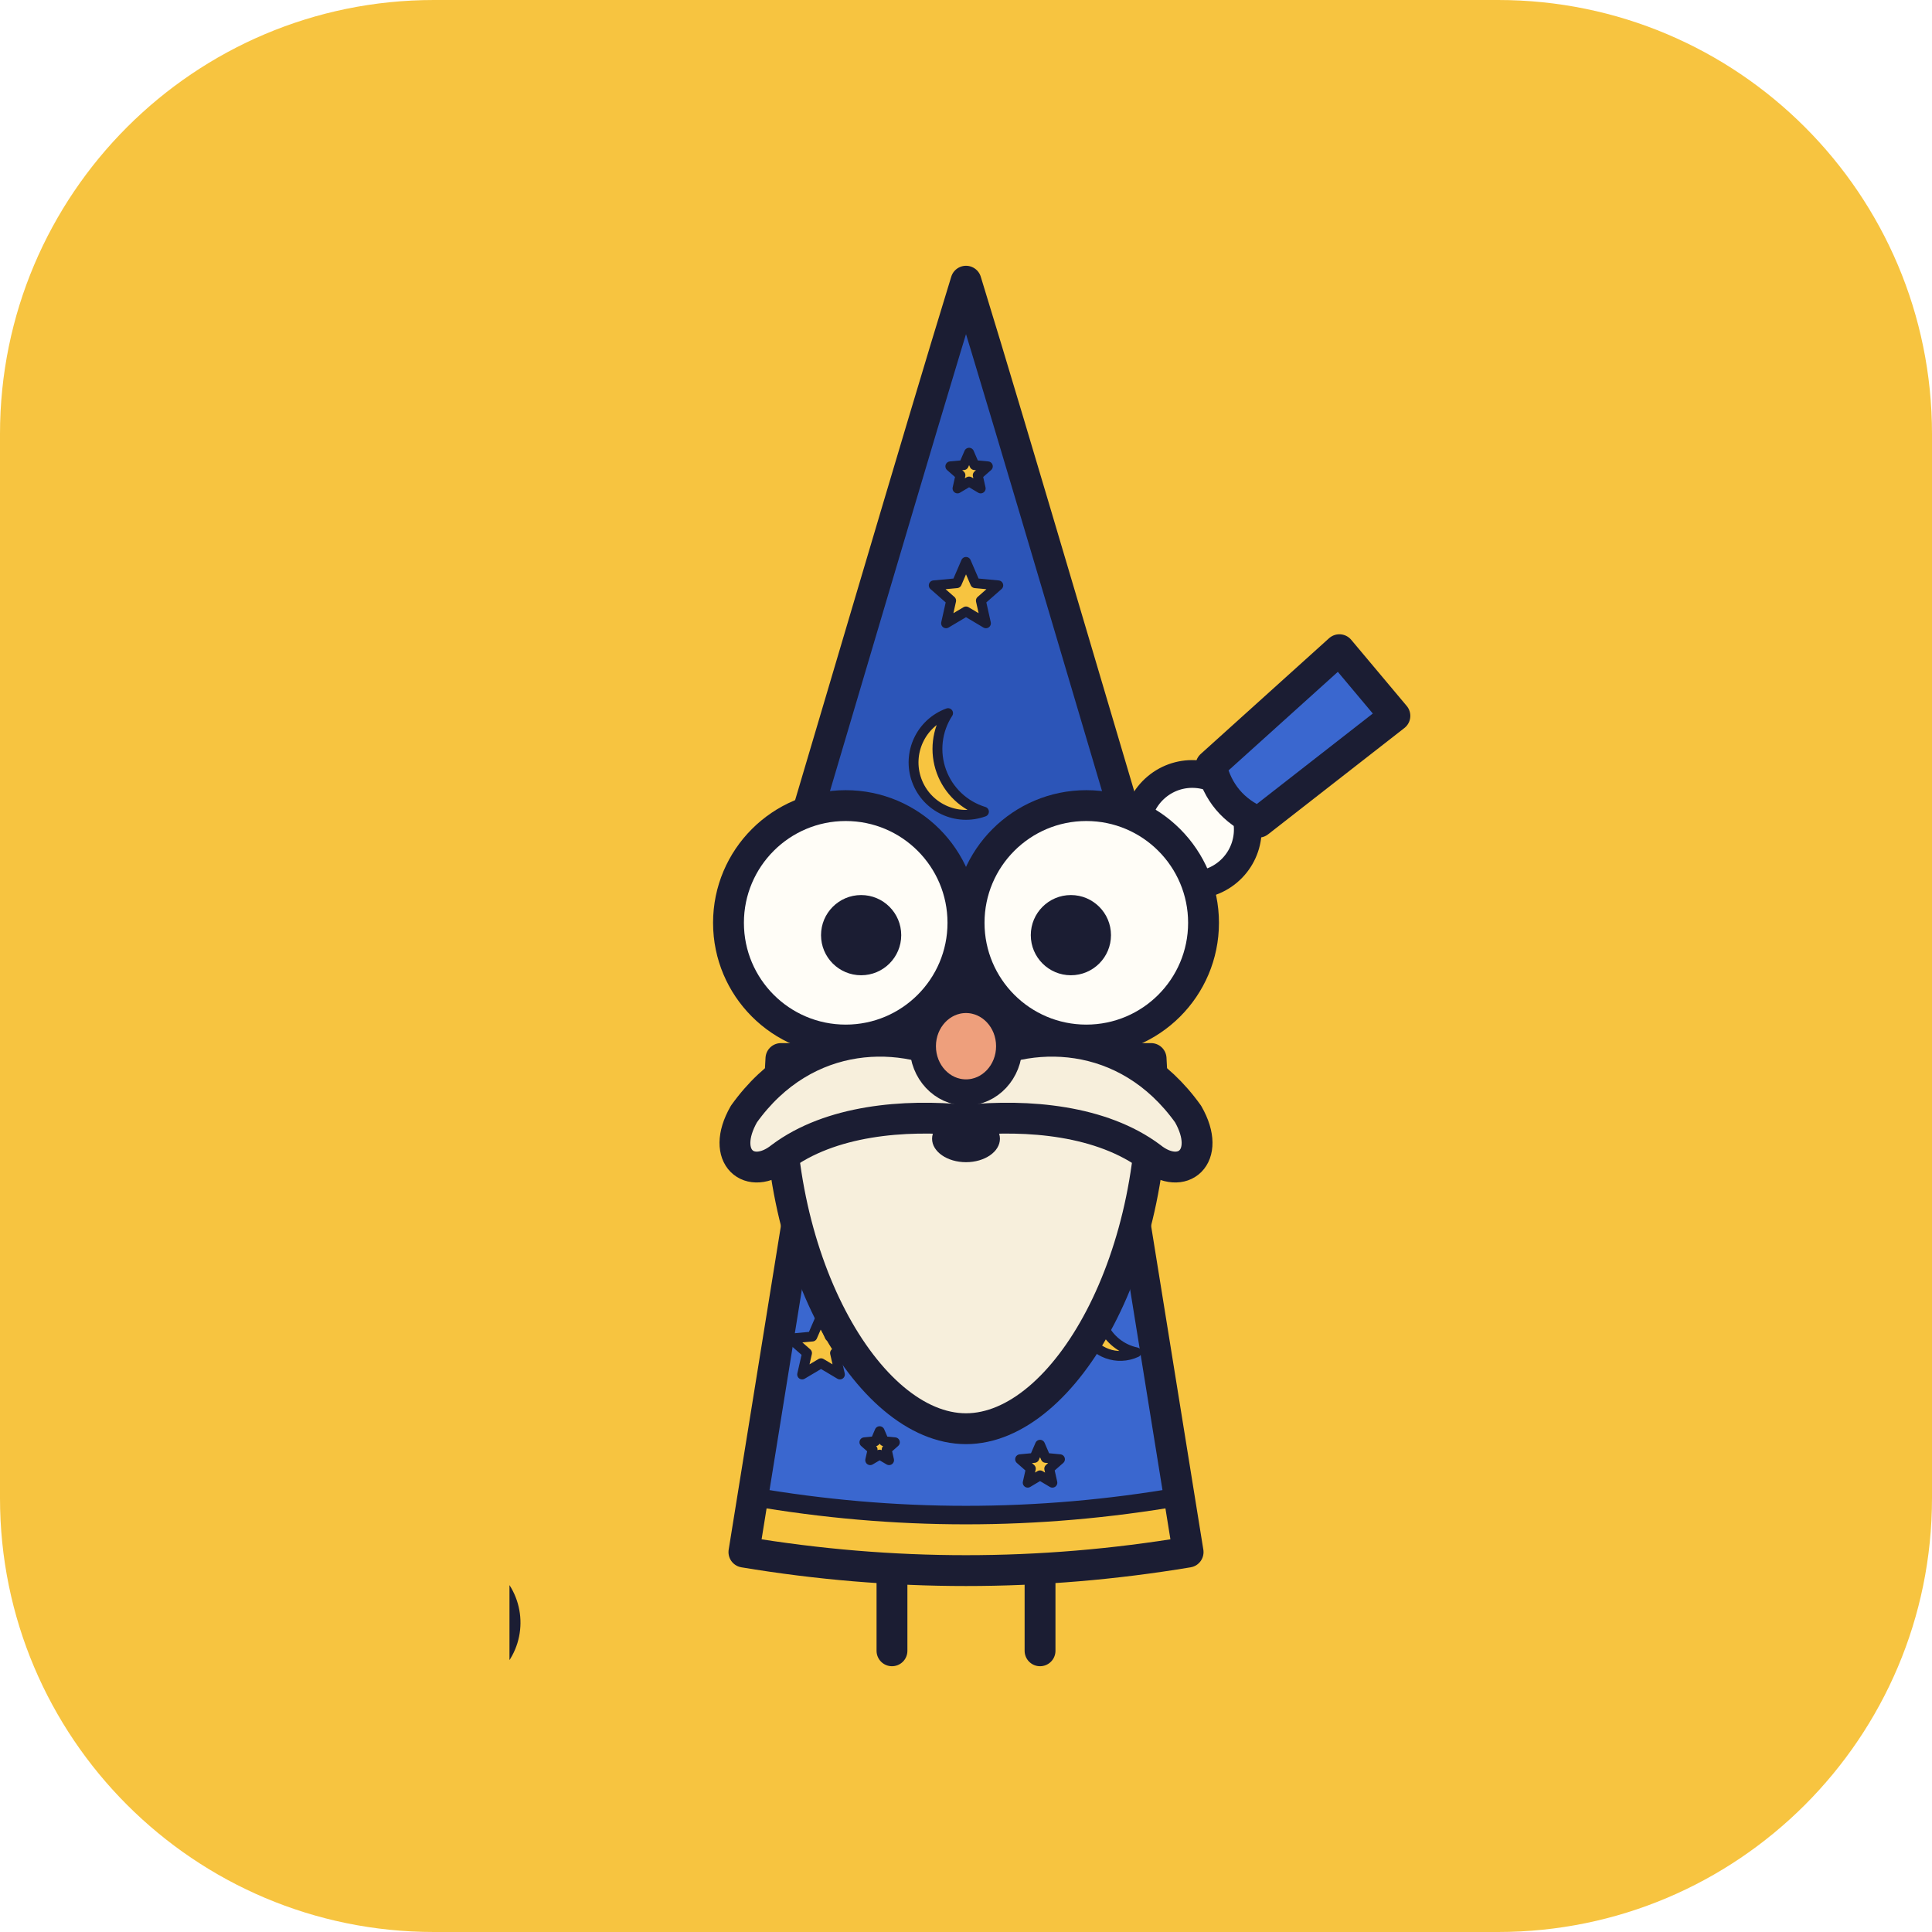
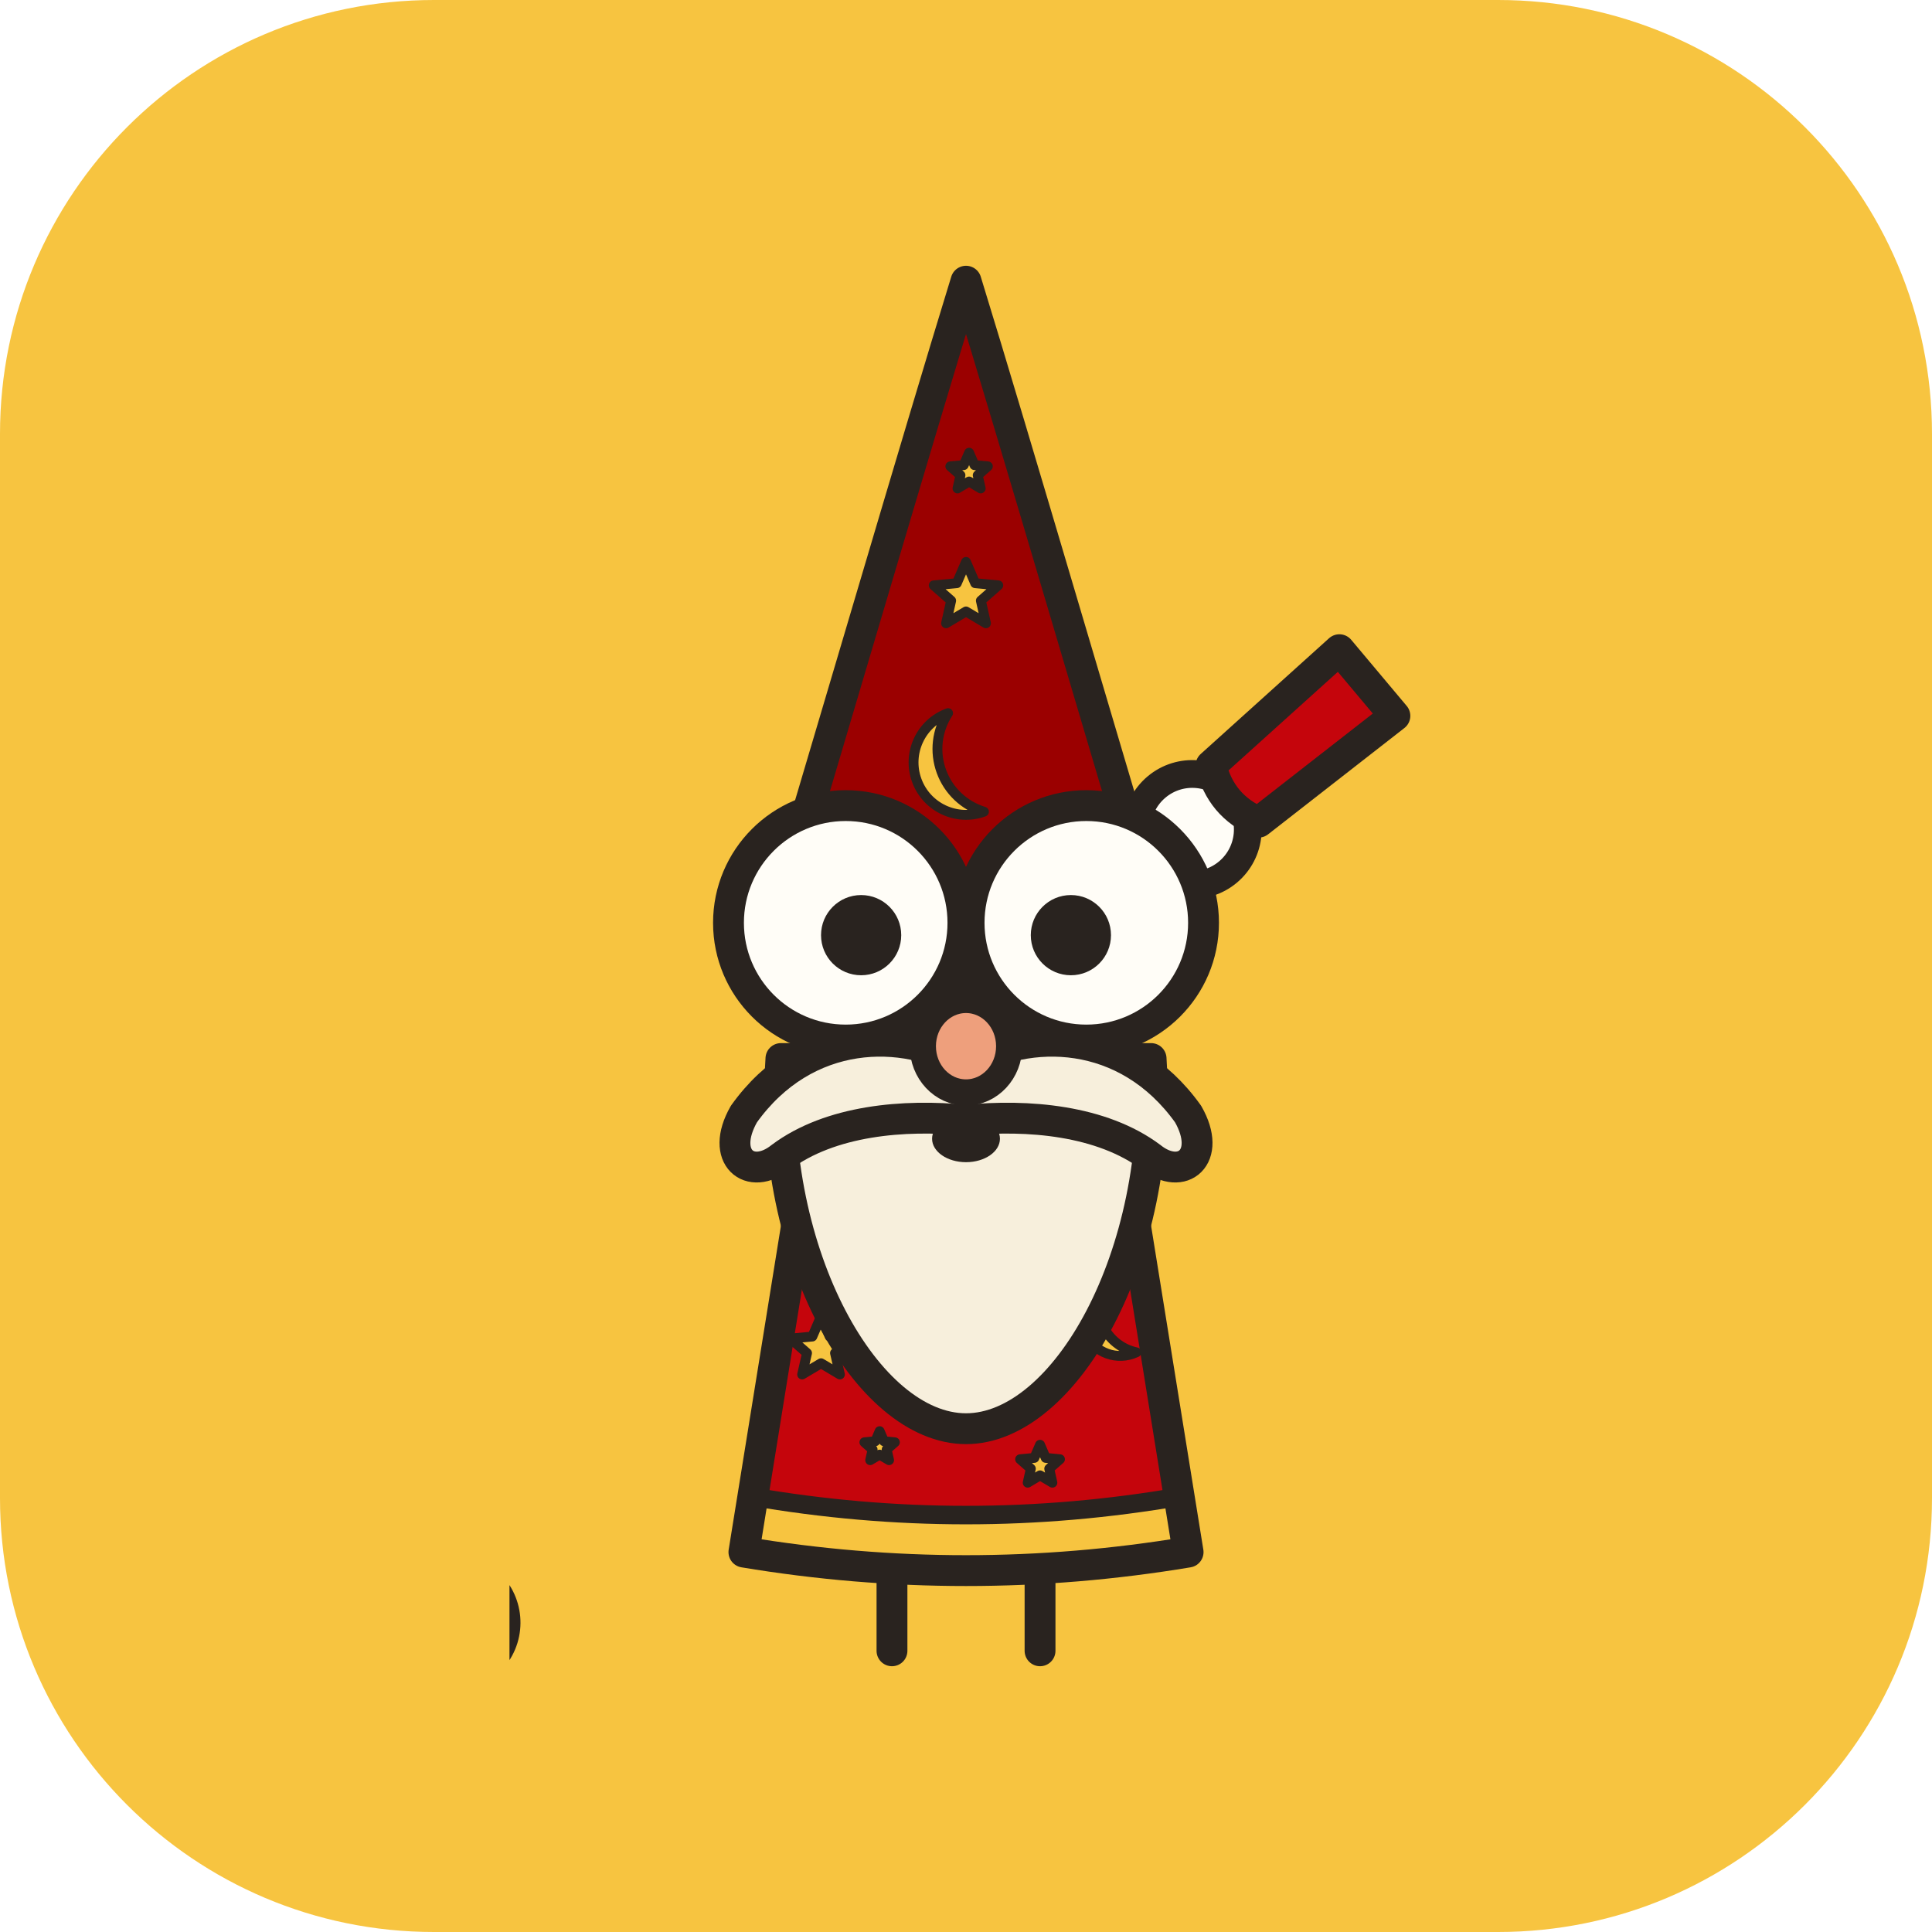
<svg xmlns="http://www.w3.org/2000/svg" viewBox="0 0 1024 1024">
  <rect width="1024" height="1024" rx="230" fill="#f7c440" />
  <svg x="270.03" y="122.88" width="483.95" height="778.24" viewBox="26 -4 148 238">
-     <path d="M88 206 V226 M112 206 V226" fill="none" stroke="#1b1d33" stroke-width="5" stroke-linejoin="round" stroke-linecap="round" />
-     <path d="M74 148 Q100 140 126 148 L136 210 Q100 216 64 210 Z" fill="#3a67cf" />
+     <path d="M88 206 V226 M112 206 V226" fill="none" stroke="#29231f" stroke-width="5" stroke-linejoin="round" stroke-linecap="round" />
+     <path d="M74 148 Q100 140 126 148 L136 210 Q100 216 64 210 Z" fill="#c5050c" />
    <path d="M65.3 201 Q100 207 134.7 201 L136 210 Q100 216 64 210 Z" fill="#f7c440" />
-     <path d="M65.3 201 Q100 207 134.7 201" fill="none" stroke="#1b1d33" stroke-width="3" stroke-linejoin="round" stroke-linecap="round" />
-     <path d="M74 148 Q100 140 126 148 L136 210 Q100 216 64 210 Z" fill="none" stroke="#1b1d33" stroke-width="5" stroke-linejoin="round" stroke-linecap="round" />
-     <polygon points="76.5,171.8 77.91,175.06 81.45,175.39 78.77,177.74 79.56,181.21 76.5,179.39 73.44,181.21 74.23,177.74 71.55,175.39 75.09,175.06" fill="#f7c440" stroke="#1b1d33" stroke-width="1.6" stroke-linejoin="round" />
-     <path transform="rotate(-25 125 172)" d="M125 165.8 A6.2 6.2 0 1 0 125 178.2 A7.75 7.75 0 0 1 125 165.8 Z" fill="#f7c440" stroke="#1b1d33" stroke-width="1.6" stroke-linejoin="round" />
-     <polygon points="112,192.6 112.92,194.73 115.23,194.95 113.49,196.48 114,198.75 112,197.56 110,198.75 110.51,196.48 108.77,194.95 111.08,194.73" fill="#f7c440" stroke="#1b1d33" stroke-width="1.6" stroke-linejoin="round" />
-     <polygon points="86,190.4 86.7,192.03 88.47,192.2 87.14,193.37 87.53,195.1 86,194.2 84.47,195.1 84.86,193.37 83.53,192.2 85.3,192.03" fill="#f7c440" stroke="#1b1d33" stroke-width="1.6" stroke-linejoin="round" />
+     <path d="M65.3 201 Q100 207 134.7 201" fill="none" stroke="#29231f" stroke-width="3" stroke-linejoin="round" stroke-linecap="round" />
+     <path d="M74 148 Q100 140 126 148 L136 210 Q100 216 64 210 Z" fill="none" stroke="#29231f" stroke-width="5" stroke-linejoin="round" stroke-linecap="round" />
+     <polygon points="76.5,171.8 77.91,175.06 81.45,175.39 78.77,177.74 79.56,181.21 76.5,179.39 73.44,181.21 74.23,177.74 71.55,175.39 75.09,175.06" fill="#f7c440" stroke="#29231f" stroke-width="1.6" stroke-linejoin="round" />
+     <path transform="rotate(-25 125 172)" d="M125 165.8 A6.2 6.2 0 1 0 125 178.2 A7.75 7.75 0 0 1 125 165.8 Z" fill="#f7c440" stroke="#29231f" stroke-width="1.6" stroke-linejoin="round" />
+     <polygon points="112,192.6 112.92,194.73 115.23,194.95 113.49,196.48 114,198.75 112,197.56 110,198.75 110.51,196.48 108.77,194.95 111.08,194.73" fill="#f7c440" stroke="#29231f" stroke-width="1.6" stroke-linejoin="round" />
+     <polygon points="86,190.4 86.7,192.03 88.47,192.2 87.14,193.37 87.53,195.1 86,194.2 84.47,195.1 84.86,193.37 83.53,192.2 85.3,192.03" fill="#f7c440" stroke="#29231f" stroke-width="1.6" stroke-linejoin="round" />
    <g id="arm-left" style="transform-origin:80px 159px" transform="rotate(-40)">
-       <circle cx="45" cy="159" r="9" fill="#fffdf7" stroke="#1b1d33" stroke-width="4.5" stroke-linejoin="round" stroke-linecap="round" />
-       <path d="M82 152 L54 153 Q51 159 54 165 L82 166 Z" fill="#3a67cf" stroke="#1b1d33" stroke-width="5" stroke-linejoin="round" stroke-linecap="round" />
+       <circle cx="45" cy="159" r="9" fill="#fffdf7" stroke="#29231f" stroke-width="4.5" stroke-linejoin="round" stroke-linecap="round" />
+       <path d="M82 152 L54 153 Q51 159 54 165 L82 166 Z" fill="#c5050c" stroke="#29231f" stroke-width="5" stroke-linejoin="round" stroke-linecap="round" />
    </g>
    <g id="arm-right" style="transform-origin:120px 159px" transform="rotate(40)">
-       <circle cx="155" cy="159" r="9" fill="#fffdf7" stroke="#1b1d33" stroke-width="4.5" stroke-linejoin="round" stroke-linecap="round" />
-       <path d="M118 152 L146 153 Q149 159 146 165 L118 166 Z" fill="#3a67cf" stroke="#1b1d33" stroke-width="5" stroke-linejoin="round" stroke-linecap="round" />
+       <circle cx="155" cy="159" r="9" fill="#fffdf7" stroke="#29231f" stroke-width="4.5" stroke-linejoin="round" stroke-linecap="round" />
+       <path d="M118 152 L146 153 Q149 159 146 165 L118 166 Z" fill="#c5050c" stroke="#29231f" stroke-width="5" stroke-linejoin="round" stroke-linecap="round" />
    </g>
-     <path d="M100 4 C108 30 122 78 134 118 L66 118 C78 78 92 30 100 4 Z" fill="#2c55b8" stroke="#1b1d33" stroke-width="5" stroke-linejoin="round" stroke-linecap="round" />
-     <path transform="rotate(-20 100 82)" d="M100 73.5 A8.5 8.5 0 1 0 100 90.5 A10.63 10.63 0 0 1 100 73.5 Z" fill="#f7c440" stroke="#1b1d33" stroke-width="1.6" stroke-linejoin="round" />
-     <polygon points="100,49.5 101.49,52.95 105.23,53.3 102.41,55.78 103.23,59.45 100,57.53 96.77,59.45 97.59,55.78 94.77,53.3 98.51,52.95" fill="#f7c440" stroke="#1b1d33" stroke-width="1.6" stroke-linejoin="round" />
-     <polygon points="100.5,31.8 101.37,33.81 103.54,34.01 101.9,35.45 102.38,37.59 100.5,36.47 98.62,37.59 99.1,35.45 97.46,34.01 99.63,33.81" fill="#f7c440" stroke="#1b1d33" stroke-width="1.6" stroke-linejoin="round" />
-     <polygon points="88,95.4 88.7,97.03 90.47,97.2 89.14,98.37 89.53,100.1 88,99.2 86.47,100.1 86.86,98.37 85.53,97.2 87.3,97.03" fill="#f7c440" stroke="#1b1d33" stroke-width="1.6" stroke-linejoin="round" />
-     <polygon points="113,91.6 113.65,93.11 115.28,93.26 114.05,94.34 114.41,95.94 113,95.1 111.59,95.94 111.95,94.34 110.72,93.26 112.35,93.11" fill="#f7c440" stroke="#1b1d33" stroke-width="1.6" stroke-linejoin="round" />
-     <path d="M70 130 C68 162 84 190 100 190 C116 190 132 162 130 130 Z" fill="#f7efdc" stroke="#1b1d33" stroke-width="5" stroke-linejoin="round" stroke-linecap="round" />
-     <ellipse cx="100" cy="143" rx="5.5" ry="3.8" fill="#1b1d33" />
-     <path d="M100 131 C110 125 126 125 136 139 C140 146 135 150 130 146 C122 140 110 139 100 140 C90 139 78 140 70 146 C65 150 60 146 64 139 C74 125 90 125 100 131 Z" fill="#f7efdc" stroke="#1b1d33" stroke-width="5" stroke-linejoin="round" stroke-linecap="round" />
-     <circle cx="80.5" cy="108" r="19" fill="#fffdf7" stroke="#1b1d33" stroke-width="5" stroke-linejoin="round" stroke-linecap="round" />
-     <circle cx="119.5" cy="108" r="19" fill="#fffdf7" stroke="#1b1d33" stroke-width="5" stroke-linejoin="round" stroke-linecap="round" />
-     <circle cx="83" cy="110" r="6.5" fill="#1b1d33" />
-     <circle cx="117" cy="110" r="6.5" fill="#1b1d33" />
-     <ellipse cx="100" cy="128" rx="7" ry="7.5" fill="#ee9f7c" stroke="#1b1d33" stroke-width="4.25" stroke-linejoin="round" stroke-linecap="round" />
+     <path d="M100 4 C108 30 122 78 134 118 L66 118 C78 78 92 30 100 4 Z" fill="#9b0000" stroke="#29231f" stroke-width="5" stroke-linejoin="round" stroke-linecap="round" />
+     <path transform="rotate(-20 100 82)" d="M100 73.5 A8.5 8.5 0 1 0 100 90.5 A10.63 10.63 0 0 1 100 73.5 Z" fill="#f7c440" stroke="#29231f" stroke-width="1.6" stroke-linejoin="round" />
+     <polygon points="100,49.5 101.49,52.95 105.23,53.3 102.41,55.78 103.23,59.45 100,57.53 96.77,59.45 97.59,55.78 94.77,53.3 98.51,52.95" fill="#f7c440" stroke="#29231f" stroke-width="1.6" stroke-linejoin="round" />
+     <polygon points="100.5,31.8 101.37,33.81 103.54,34.01 101.9,35.45 102.38,37.59 100.5,36.47 98.62,37.59 99.1,35.45 97.46,34.01 99.63,33.81" fill="#f7c440" stroke="#29231f" stroke-width="1.6" stroke-linejoin="round" />
+     <polygon points="88,95.4 88.7,97.03 90.47,97.2 89.14,98.37 89.53,100.1 88,99.2 86.47,100.1 86.86,98.37 85.53,97.2 87.3,97.03" fill="#f7c440" stroke="#29231f" stroke-width="1.6" stroke-linejoin="round" />
+     <polygon points="113,91.6 113.65,93.11 115.28,93.26 114.05,94.34 114.41,95.94 113,95.1 111.59,95.94 111.95,94.34 110.72,93.26 112.35,93.11" fill="#f7c440" stroke="#29231f" stroke-width="1.6" stroke-linejoin="round" />
+     <path d="M70 130 C68 162 84 190 100 190 C116 190 132 162 130 130 Z" fill="#f7efdc" stroke="#29231f" stroke-width="5" stroke-linejoin="round" stroke-linecap="round" />
+     <ellipse cx="100" cy="143" rx="5.5" ry="3.8" fill="#29231f" />
+     <path d="M100 131 C110 125 126 125 136 139 C140 146 135 150 130 146 C122 140 110 139 100 140 C90 139 78 140 70 146 C65 150 60 146 64 139 C74 125 90 125 100 131 Z" fill="#f7efdc" stroke="#29231f" stroke-width="5" stroke-linejoin="round" stroke-linecap="round" />
+     <circle cx="80.5" cy="108" r="19" fill="#fffdf7" stroke="#29231f" stroke-width="5" stroke-linejoin="round" stroke-linecap="round" />
+     <circle cx="119.5" cy="108" r="19" fill="#fffdf7" stroke="#29231f" stroke-width="5" stroke-linejoin="round" stroke-linecap="round" />
+     <circle cx="83" cy="110" r="6.5" fill="#29231f" />
+     <circle cx="117" cy="110" r="6.5" fill="#29231f" />
+     <ellipse cx="100" cy="128" rx="7" ry="7.5" fill="#ee9f7c" stroke="#29231f" stroke-width="4.25" stroke-linejoin="round" stroke-linecap="round" />
  </svg>
</svg>
